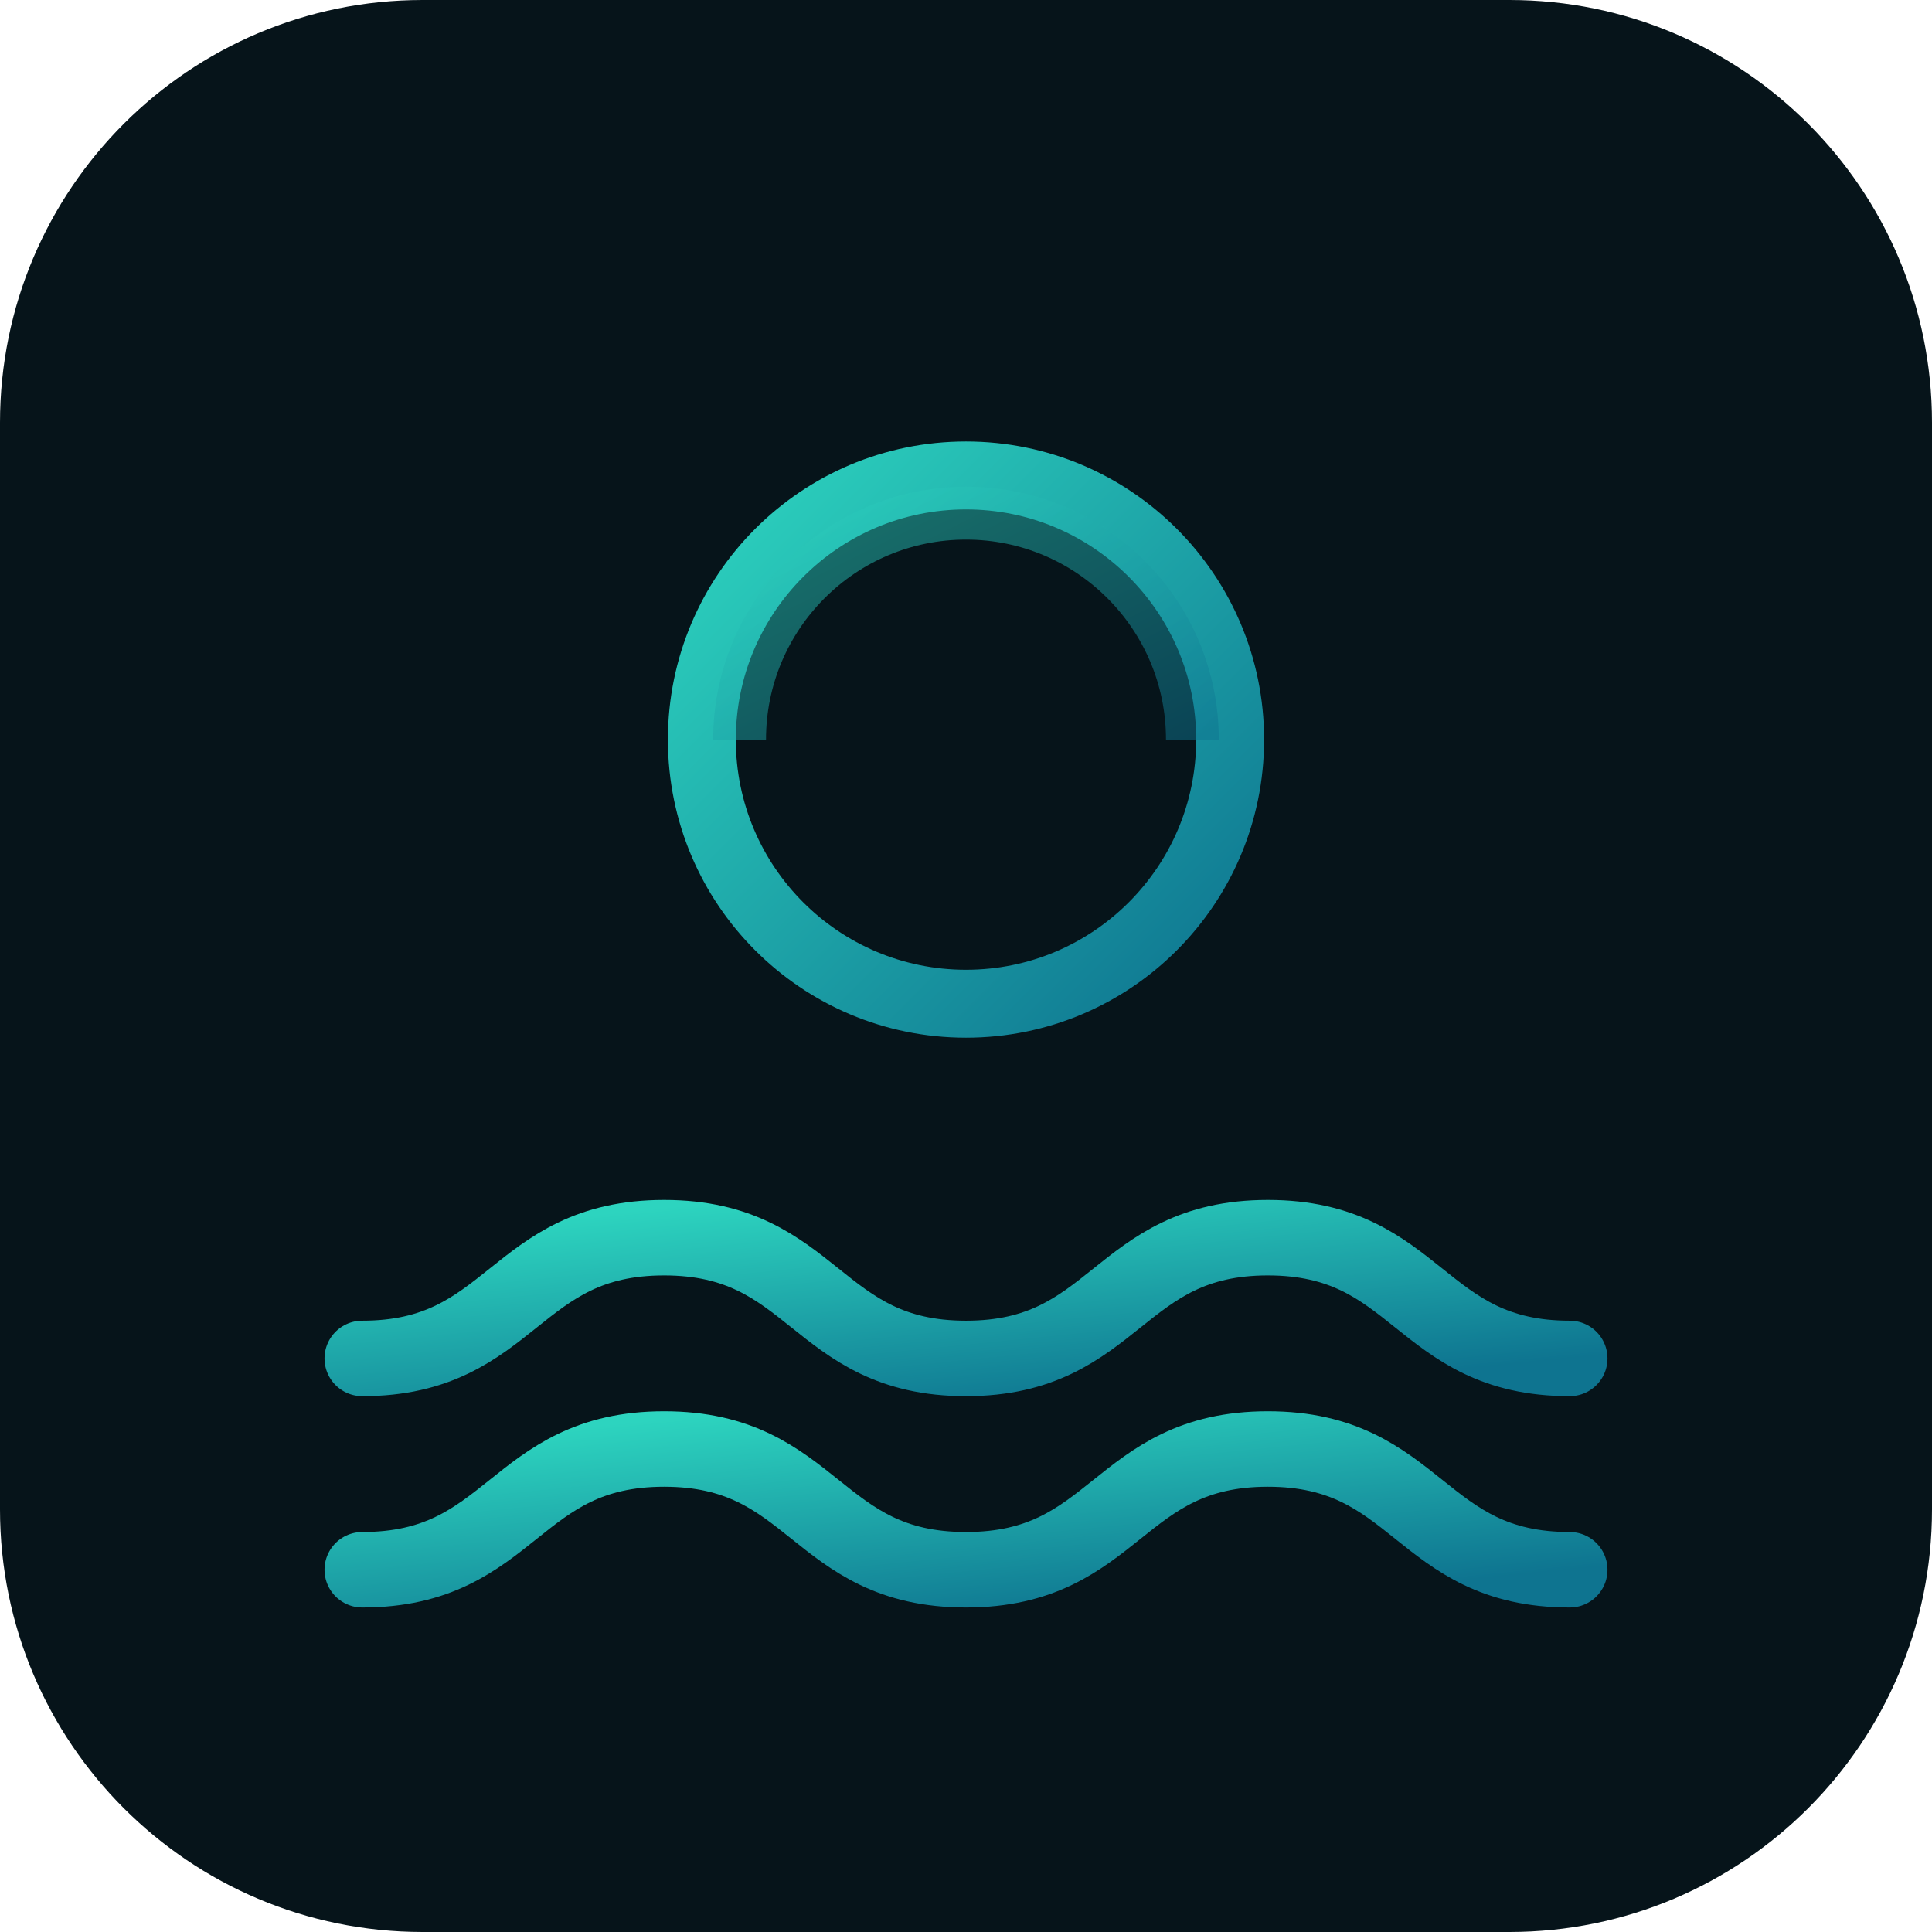
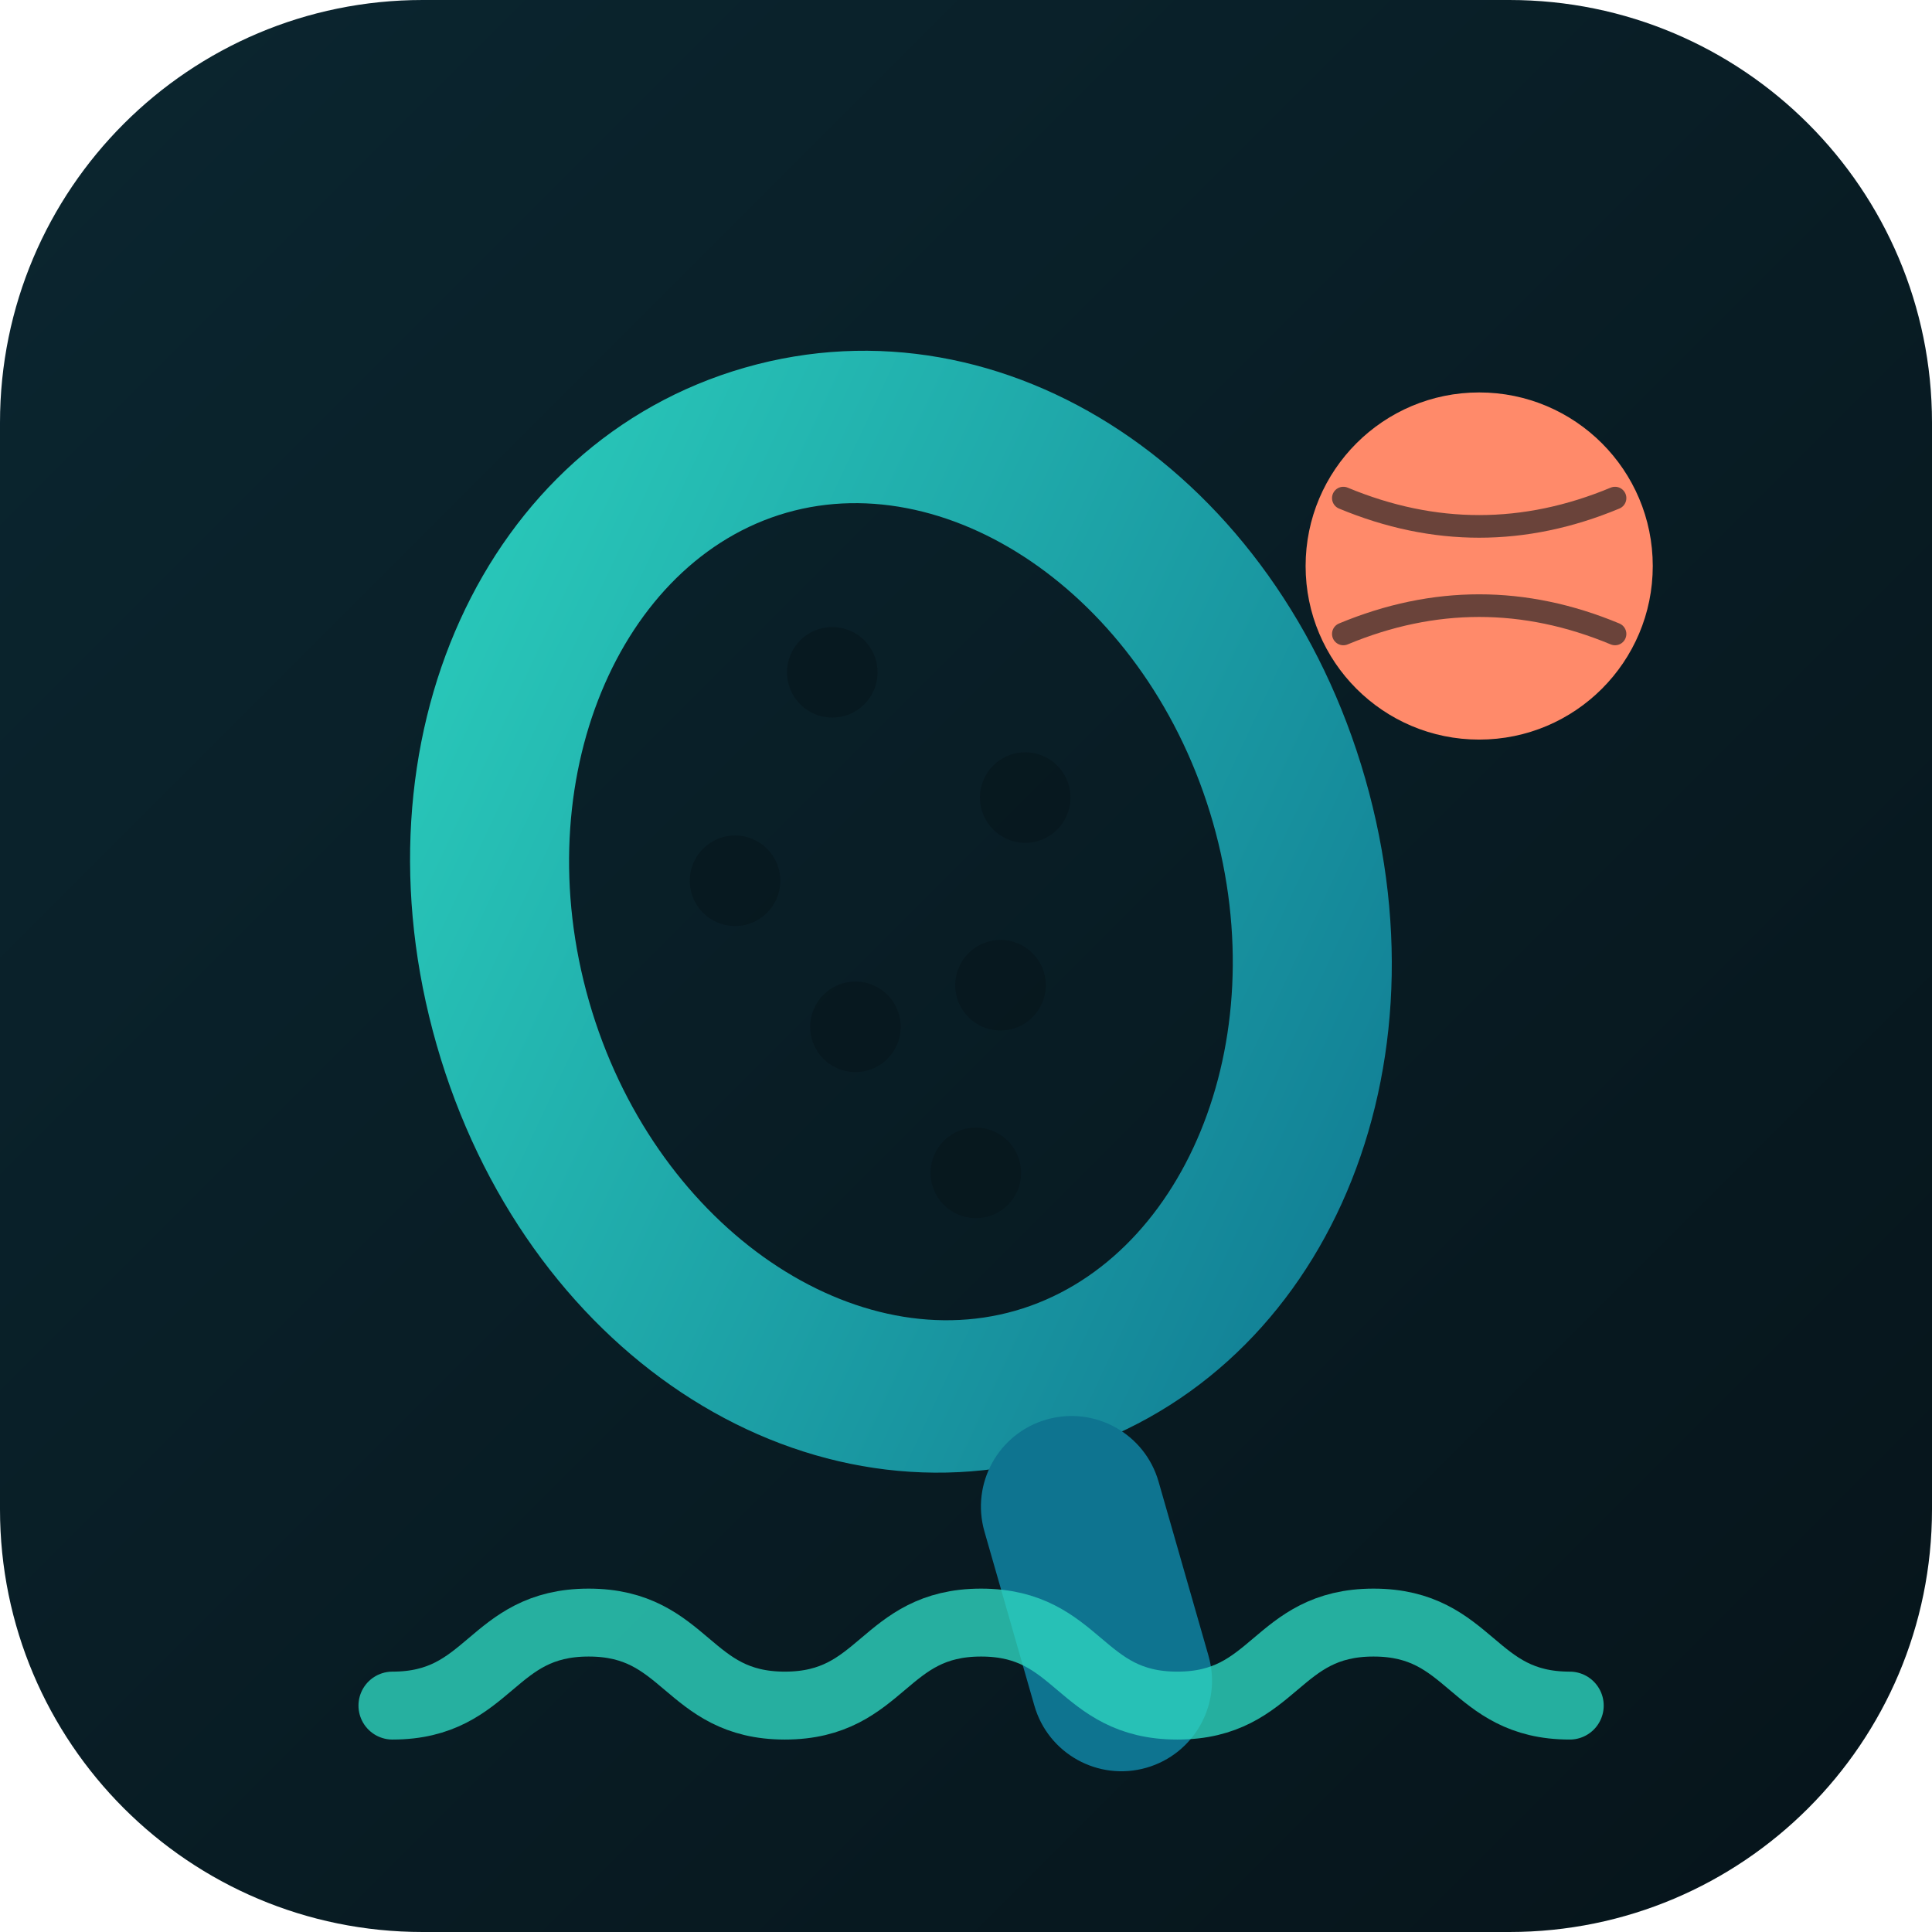
<svg xmlns="http://www.w3.org/2000/svg" viewBox="0 0 512 512" width="512" height="512">
  <defs>
-     <linearGradient id="g" x1="0" y1="0" x2="1" y2="1">
+     <linearGradient id="bg" x1="0" y1="0" x2="1" y2="1">
+       <stop offset="0" stop-color="#0b2630" />
+       <stop offset="1" stop-color="#06141a" />
+     </linearGradient>
+     <linearGradient id="paddle" x1="0" y1="0" x2="1" y2="1">
      <stop offset="0" stop-color="#2dd4bf" />
      <stop offset="1" stop-color="#0e7490" />
    </linearGradient>
  </defs>
-   <rect width="512" height="512" rx="112" fill="#06141a" />
-   <circle cx="256" cy="196" r="70" fill="none" stroke="url(#g)" stroke-width="18" />
-   <path d="M196 196a60 60 0 0 1 120 0" fill="none" stroke="url(#g)" stroke-width="14" opacity="0.5" />
-   <g fill="none" stroke="url(#g)" stroke-width="20" stroke-linecap="round">
-     <path d="M96 360c40 0 40-32 80-32s40 32 80 32 40-32 80-32 40 32 80 32" />
-     <path d="M96 416c40 0 40-32 80-32s40 32 80 32 40-32 80-32 40 32 80 32" />
+   <rect width="512" height="512" rx="112" fill="url(#bg)" />
+   <g transform="rotate(-16 236 232)">
+     <path d="M236 92c72 0 128 66 128 150s-56 150-128 150-128-66-128-150 56-150 128-150Zm0 40c-46 0-86 49-86 110s40 110 86 110 86-49 86-110-40-110-86-110Z" fill="url(#paddle)" fill-rule="evenodd" />
+     <rect x="212" y="382" width="48" height="96" rx="24" fill="#0e7490" />
+     <g fill="#06141a" opacity="0.55">
+       <circle cx="236" cy="176" r="12" />
+       <circle cx="196" cy="222" r="12" />
+       <circle cx="276" cy="222" r="12" />
+       <circle cx="216" cy="268" r="12" />
+       <circle cx="256" cy="268" r="12" />
+       <circle cx="236" cy="314" r="12" />
+     </g>
+   </g>
+   <circle cx="392" cy="150" r="46" fill="#ff8a6a" />
+   <path d="M356 132c24 10 48 10 72 0M356 168c24-10 48-10 72 0" fill="none" stroke="#06141a" stroke-width="6" stroke-linecap="round" opacity="0.6" />
+   <g fill="none" stroke="#2dd4bf" stroke-width="18" stroke-linecap="round" opacity="0.8">
+     <path d="M104 452c26 0 26-22 52-22s26 22 52 22 26-22 52-22 26 22 52 22 26-22 52-22 26 22 52 22" />
  </g>
</svg>
